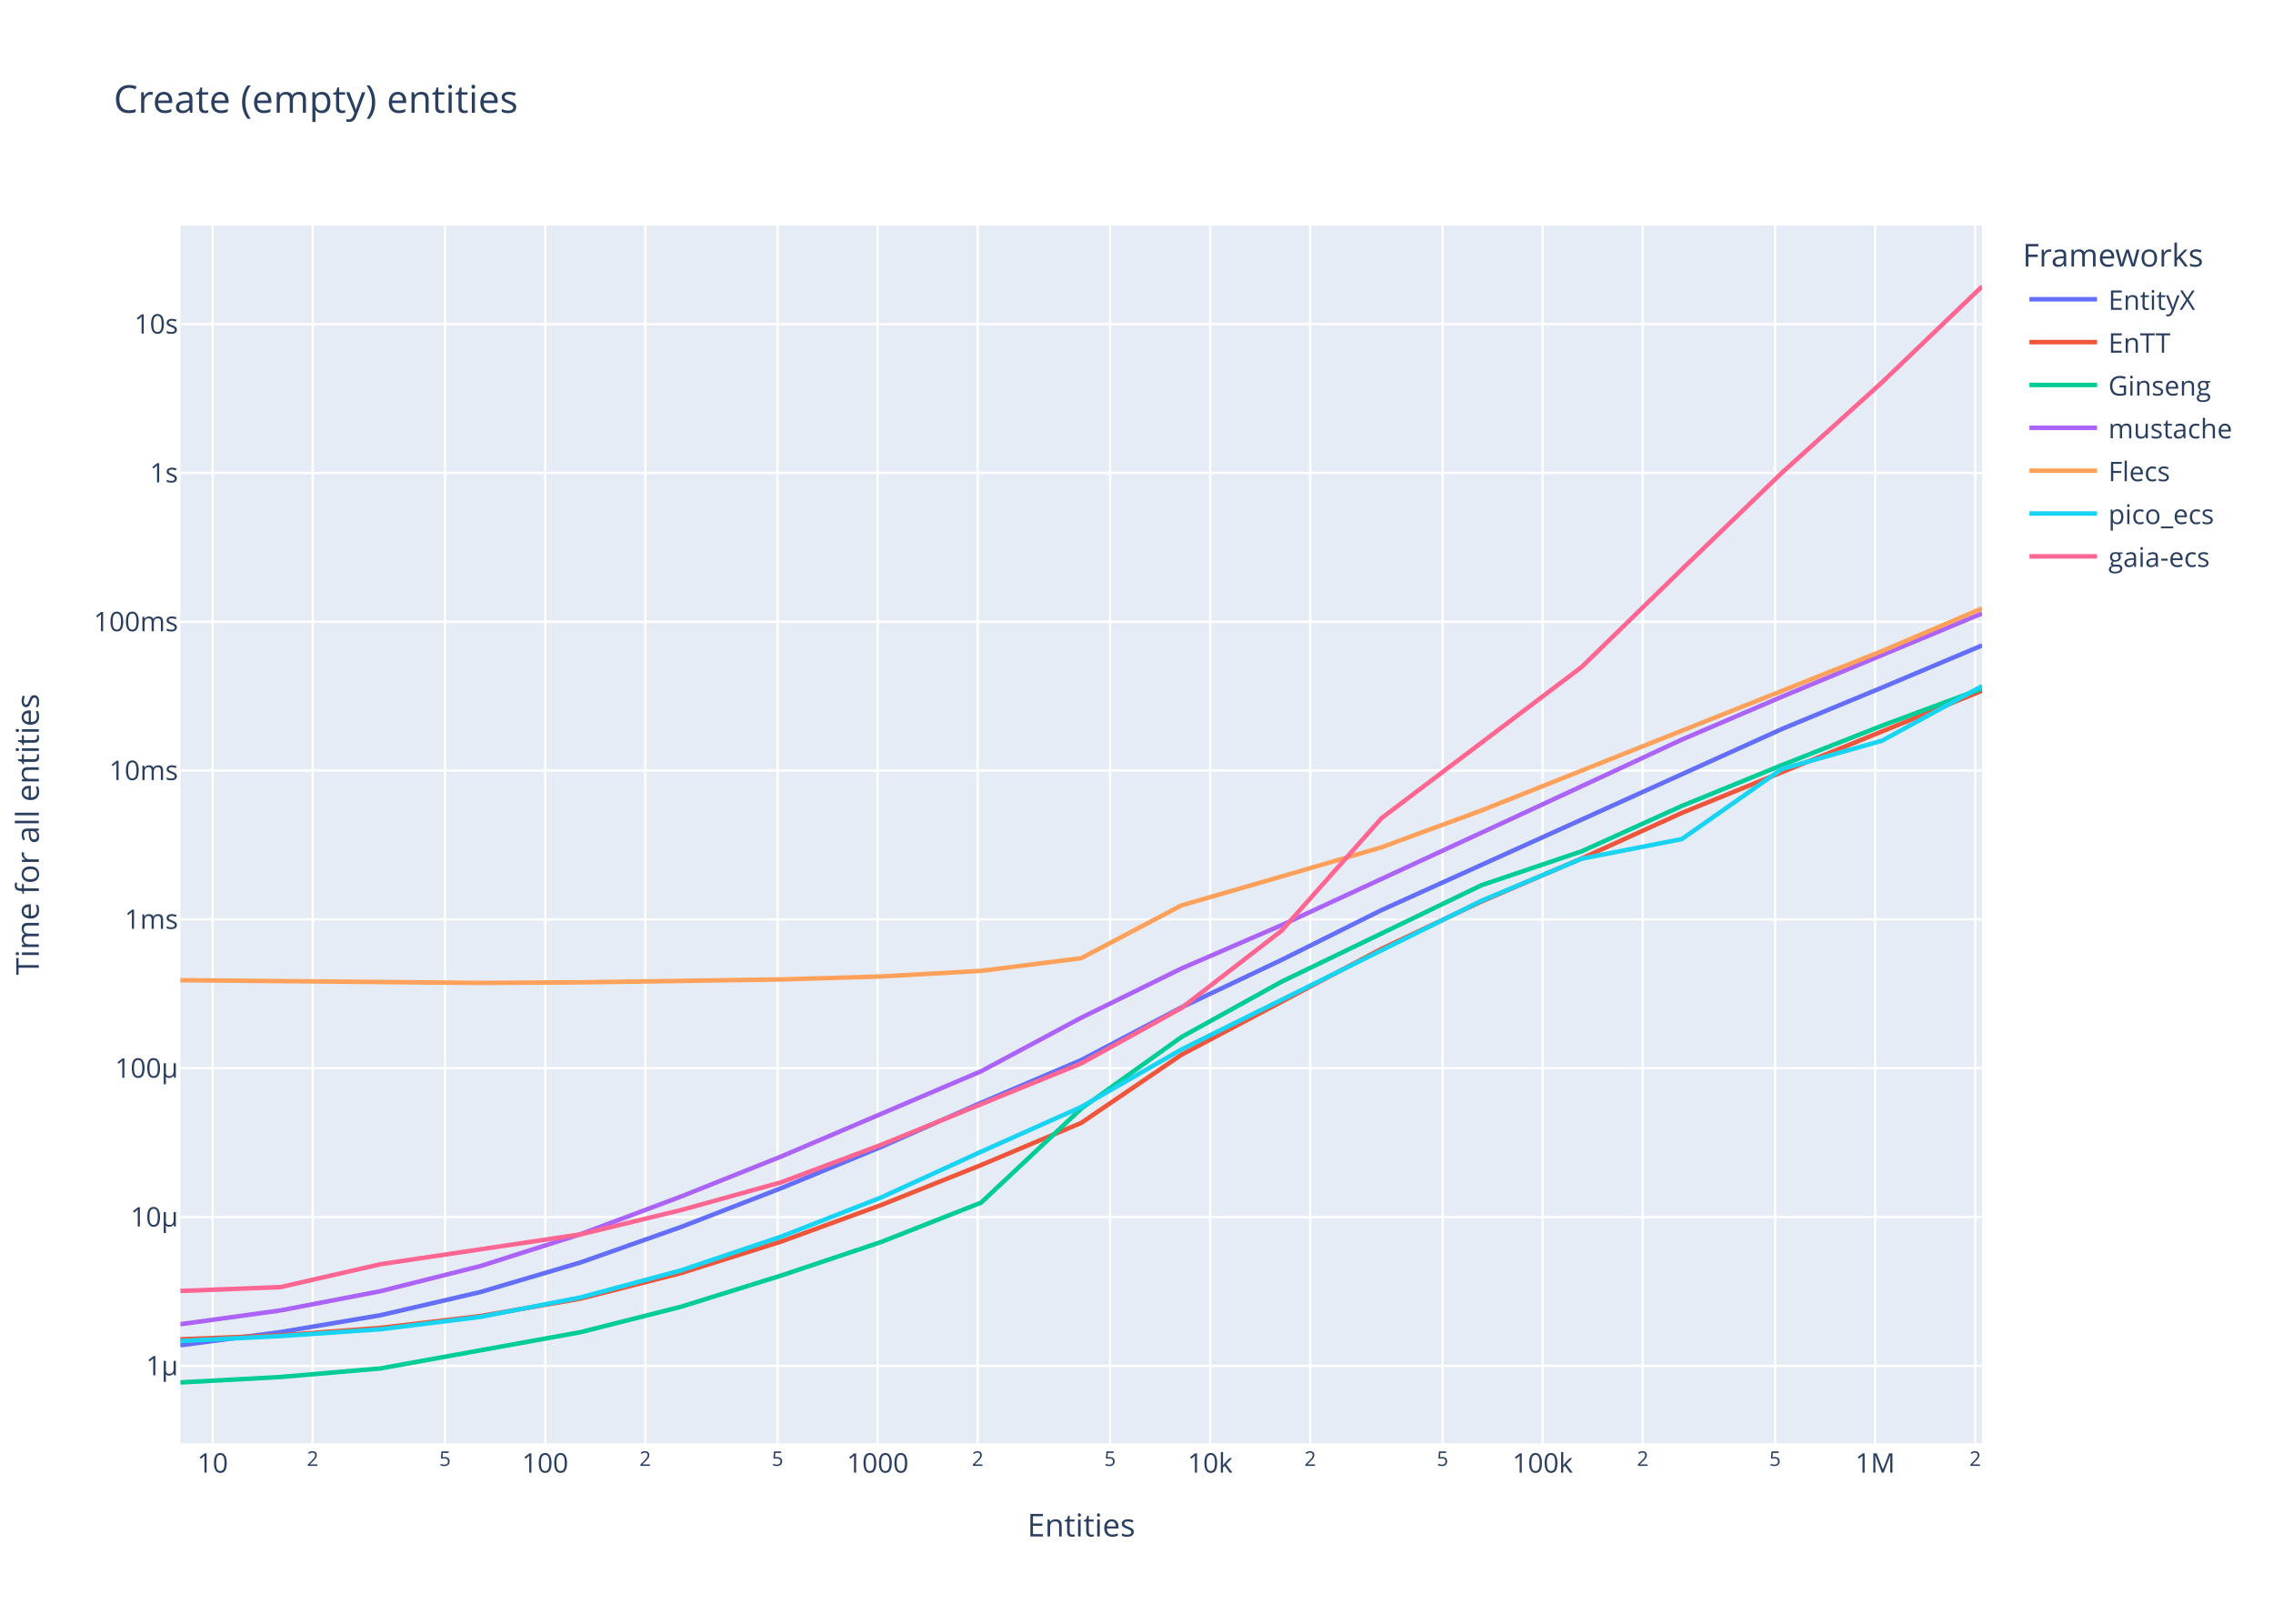
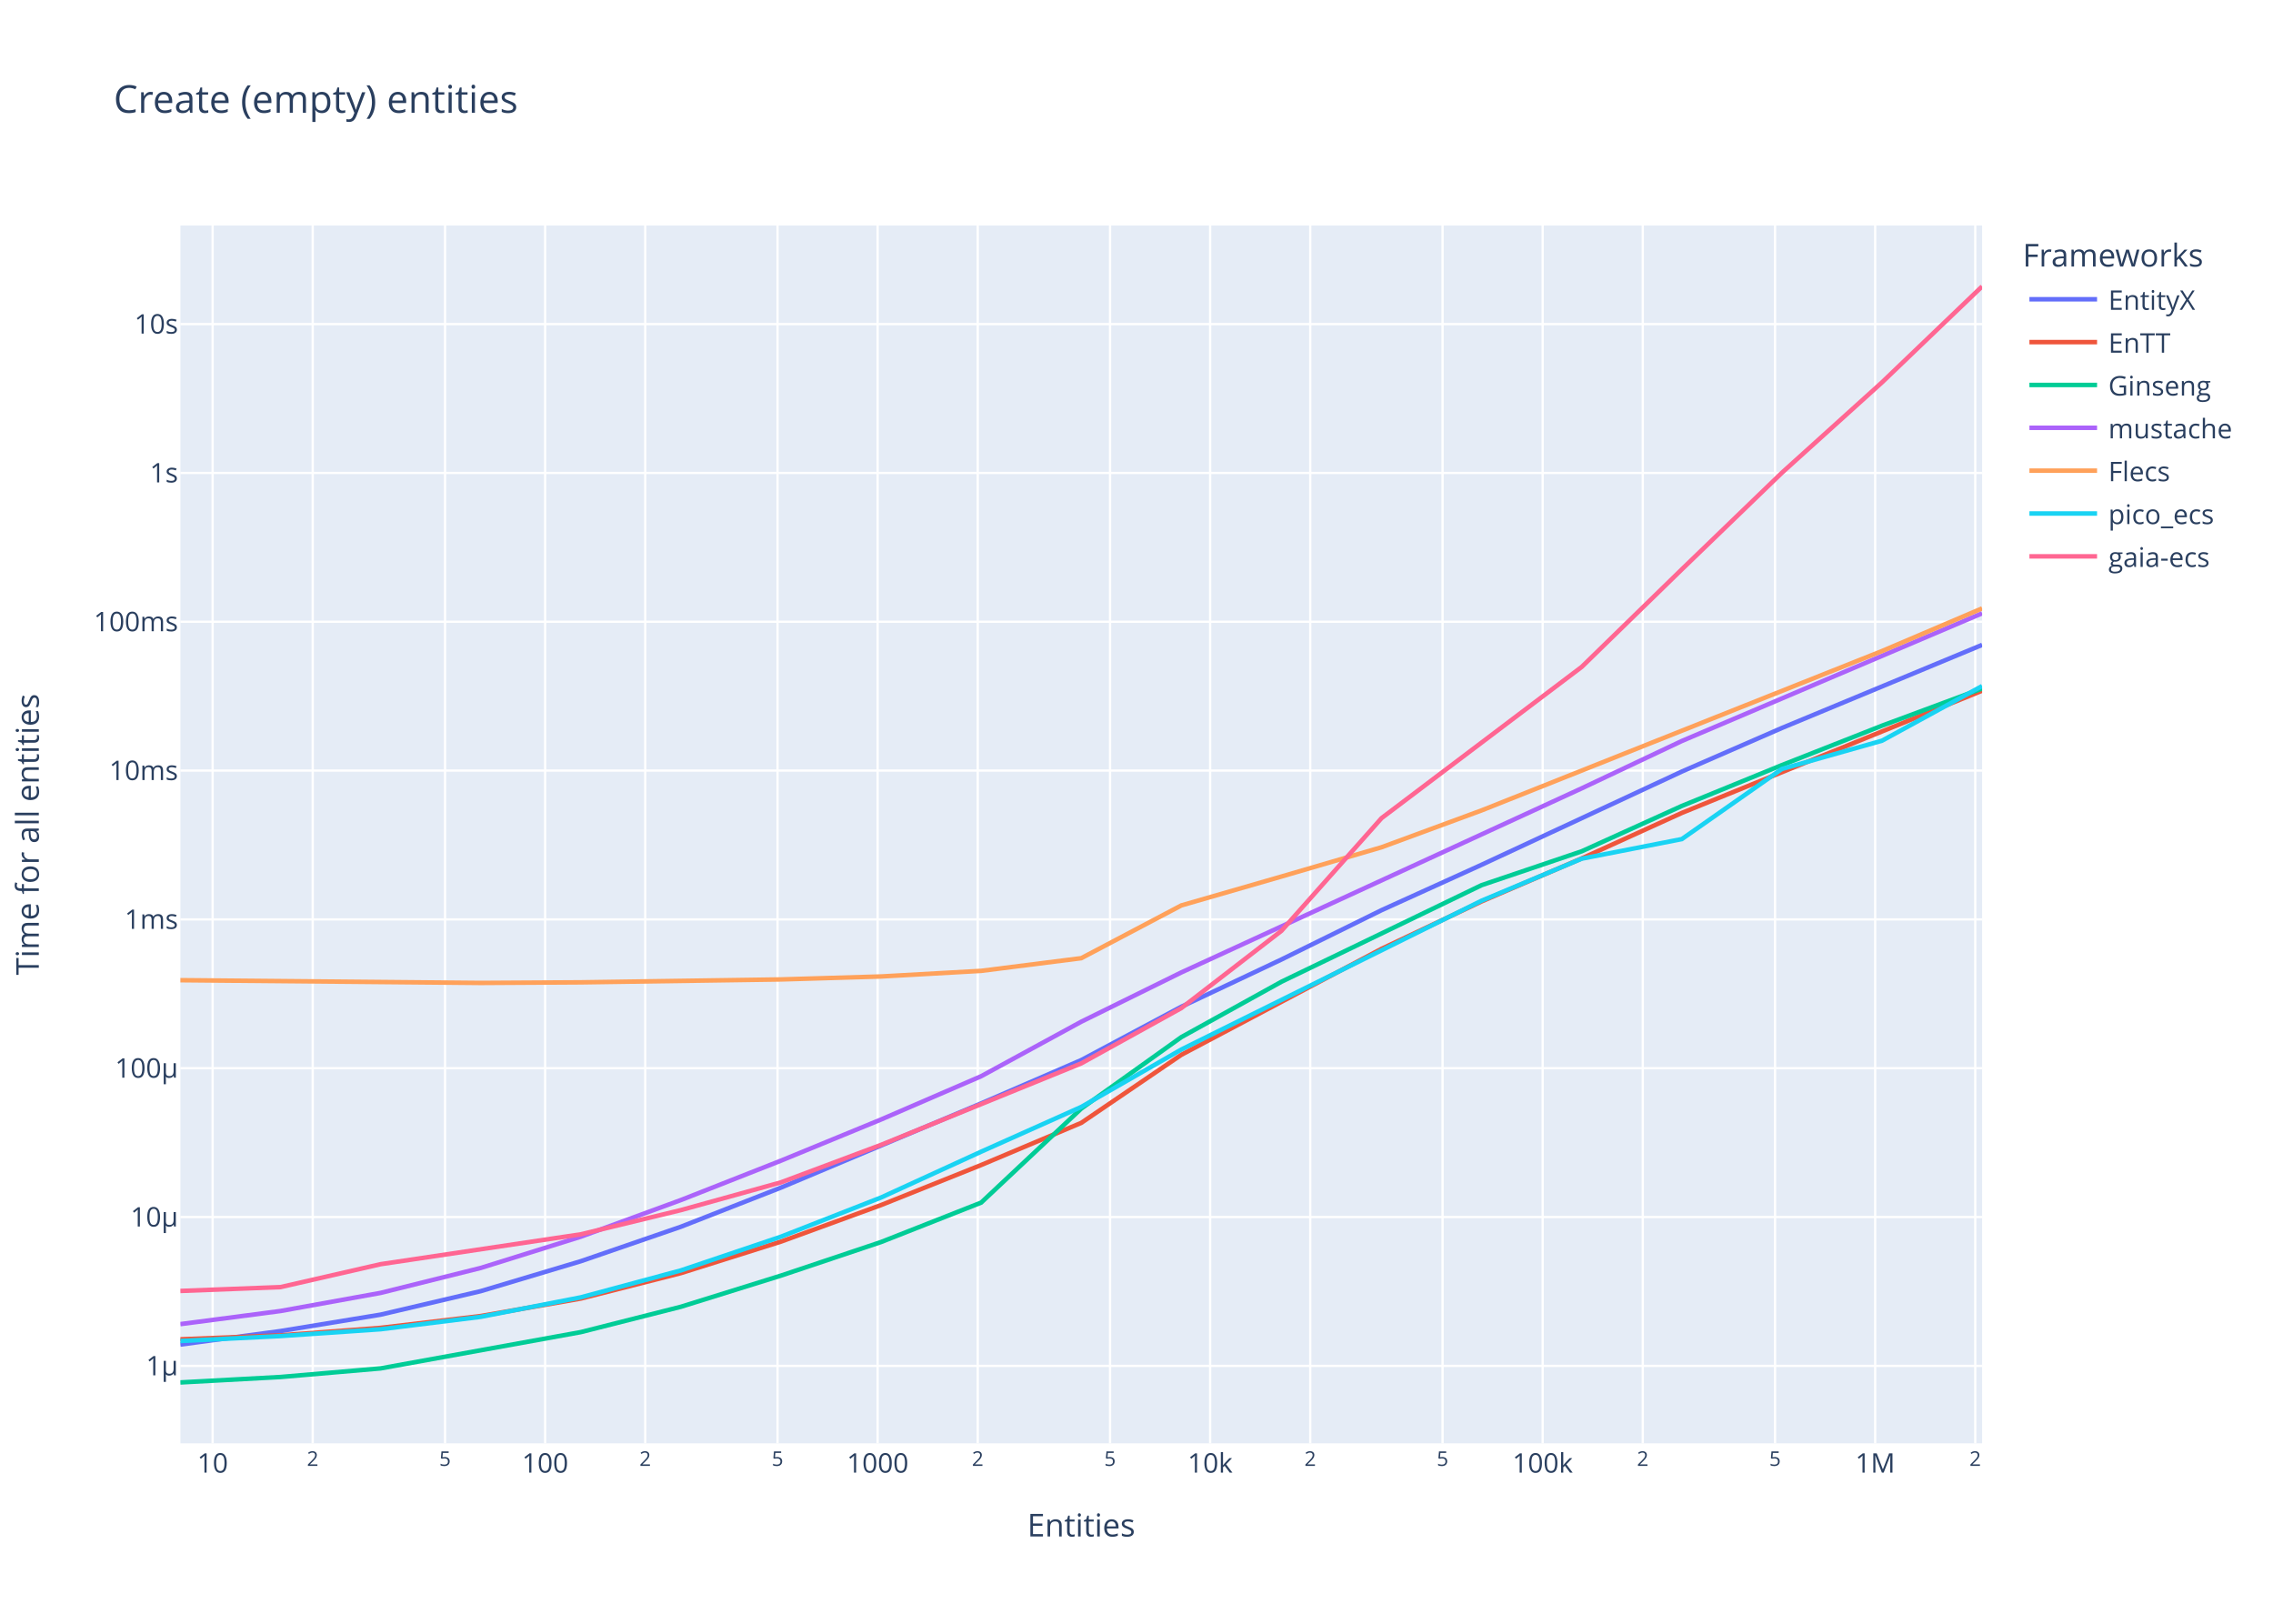
<svg xmlns="http://www.w3.org/2000/svg" class="main-svg" width="1008" height="720" style="" viewBox="0 0 1008 720">
  <rect x="0" y="0" width="1008" height="720" style="fill: rgb(255, 255, 255); fill-opacity: 1;" />
-   <defs id="defs-3a4ec4">
+   <defs id="defs-411109">
    <g class="clips">
-       <clipPath id="clip3a4ec4xyplot" class="plotclip">
+       <clipPath id="clip411109xyplot" class="plotclip">
        <rect width="799" height="540" />
      </clipPath>
-       <clipPath class="axesclip" id="clip3a4ec4x">
+       <clipPath class="axesclip" id="clip411109x">
        <rect x="80" y="0" width="799" height="720" />
      </clipPath>
-       <clipPath class="axesclip" id="clip3a4ec4y">
+       <clipPath class="axesclip" id="clip411109y">
        <rect x="0" y="100" width="1008" height="540" />
      </clipPath>
-       <clipPath class="axesclip" id="clip3a4ec4xy">
+       <clipPath class="axesclip" id="clip411109xy">
        <rect x="80" y="100" width="799" height="540" />
      </clipPath>
    </g>
    <g class="gradients" />
    <g class="patterns" />
  </defs>
  <g class="bglayer">
    <rect class="bg" x="80" y="100" width="799" height="540" style="fill: rgb(229, 236, 246); fill-opacity: 1; stroke-width: 0;" />
  </g>
  <g class="layer-below">
    <g class="imagelayer" />
    <g class="shapelayer" />
  </g>
  <g class="cartesianlayer">
    <g class="subplot xy">
      <g class="layer-subplot">
        <g class="shapelayer" />
        <g class="imagelayer" />
      </g>
      <g class="minor-gridlayer">
        <g class="x" />
        <g class="y" />
      </g>
      <g class="gridlayer">
        <g class="x">
          <path class="xgrid crisp" transform="translate(94.29,0)" d="M0,100v540" style="stroke: rgb(255, 255, 255); stroke-opacity: 1; stroke-width: 1px;" />
          <path class="xgrid crisp" transform="translate(138.68,0)" d="M0,100v540" style="stroke: rgb(255, 255, 255); stroke-opacity: 1; stroke-width: 1px;" />
          <path class="xgrid crisp" transform="translate(197.36,0)" d="M0,100v540" style="stroke: rgb(255, 255, 255); stroke-opacity: 1; stroke-width: 1px;" />
          <path class="xgrid crisp" transform="translate(241.75,0)" d="M0,100v540" style="stroke: rgb(255, 255, 255); stroke-opacity: 1; stroke-width: 1px;" />
          <path class="xgrid crisp" transform="translate(286.14,0)" d="M0,100v540" style="stroke: rgb(255, 255, 255); stroke-opacity: 1; stroke-width: 1px;" />
          <path class="xgrid crisp" transform="translate(344.81,0)" d="M0,100v540" style="stroke: rgb(255, 255, 255); stroke-opacity: 1; stroke-width: 1px;" />
          <path class="xgrid crisp" transform="translate(389.2,0)" d="M0,100v540" style="stroke: rgb(255, 255, 255); stroke-opacity: 1; stroke-width: 1px;" />
          <path class="xgrid crisp" transform="translate(433.59,0)" d="M0,100v540" style="stroke: rgb(255, 255, 255); stroke-opacity: 1; stroke-width: 1px;" />
          <path class="xgrid crisp" transform="translate(492.27,0)" d="M0,100v540" style="stroke: rgb(255, 255, 255); stroke-opacity: 1; stroke-width: 1px;" />
          <path class="xgrid crisp" transform="translate(536.66,0)" d="M0,100v540" style="stroke: rgb(255, 255, 255); stroke-opacity: 1; stroke-width: 1px;" />
          <path class="xgrid crisp" transform="translate(581.05,0)" d="M0,100v540" style="stroke: rgb(255, 255, 255); stroke-opacity: 1; stroke-width: 1px;" />
          <path class="xgrid crisp" transform="translate(639.73,0)" d="M0,100v540" style="stroke: rgb(255, 255, 255); stroke-opacity: 1; stroke-width: 1px;" />
          <path class="xgrid crisp" transform="translate(684.12,0)" d="M0,100v540" style="stroke: rgb(255, 255, 255); stroke-opacity: 1; stroke-width: 1px;" />
          <path class="xgrid crisp" transform="translate(728.51,0)" d="M0,100v540" style="stroke: rgb(255, 255, 255); stroke-opacity: 1; stroke-width: 1px;" />
          <path class="xgrid crisp" transform="translate(787.18,0)" d="M0,100v540" style="stroke: rgb(255, 255, 255); stroke-opacity: 1; stroke-width: 1px;" />
          <path class="xgrid crisp" transform="translate(831.57,0)" d="M0,100v540" style="stroke: rgb(255, 255, 255); stroke-opacity: 1; stroke-width: 1px;" />
          <path class="xgrid crisp" transform="translate(875.96,0)" d="M0,100v540" style="stroke: rgb(255, 255, 255); stroke-opacity: 1; stroke-width: 1px;" />
        </g>
        <g class="y">
          <path class="ygrid crisp" transform="translate(0,605.66)" d="M80,0h799" style="stroke: rgb(255, 255, 255); stroke-opacity: 1; stroke-width: 1px;" />
          <path class="ygrid crisp" transform="translate(0,539.67)" d="M80,0h799" style="stroke: rgb(255, 255, 255); stroke-opacity: 1; stroke-width: 1px;" />
          <path class="ygrid crisp" transform="translate(0,473.67)" d="M80,0h799" style="stroke: rgb(255, 255, 255); stroke-opacity: 1; stroke-width: 1px;" />
          <path class="ygrid crisp" transform="translate(0,407.68)" d="M80,0h799" style="stroke: rgb(255, 255, 255); stroke-opacity: 1; stroke-width: 1px;" />
          <path class="ygrid crisp" transform="translate(0,341.69)" d="M80,0h799" style="stroke: rgb(255, 255, 255); stroke-opacity: 1; stroke-width: 1px;" />
          <path class="ygrid crisp" transform="translate(0,275.7)" d="M80,0h799" style="stroke: rgb(255, 255, 255); stroke-opacity: 1; stroke-width: 1px;" />
          <path class="ygrid crisp" transform="translate(0,209.71)" d="M80,0h799" style="stroke: rgb(255, 255, 255); stroke-opacity: 1; stroke-width: 1px;" />
          <path class="ygrid crisp" transform="translate(0,143.72)" d="M80,0h799" style="stroke: rgb(255, 255, 255); stroke-opacity: 1; stroke-width: 1px;" />
        </g>
      </g>
      <g class="zerolinelayer" />
      <path class="xlines-below" />
      <path class="ylines-below" />
      <g class="overlines-below" />
      <g class="xaxislayer-below" />
      <g class="yaxislayer-below" />
      <g class="overaxes-below" />
-       <g class="plot" transform="translate(80,100)" clip-path="url(#clip3a4ec4xyplot)">
+       <g class="plot" transform="translate(80,100)" clip-path="url(#clip411109xyplot)">
        <g class="scatterlayer mlayer">
-           <g class="trace scatter trace515e4f" style="stroke-miterlimit: 2; opacity: 1;">
-             <g class="fills" />
-             <g class="errorbars" />
-             <g class="lines">
-               <path class="js-line" d="M0,496.51L44.39,490.67L88.78,483.19L133.17,472.88L177.56,459.76L221.94,444.1L266.33,426.89L310.72,408.57L355.11,388.98L399.5,370.06L443.89,346.71L488.28,325.67L532.67,303.55L710.22,223.25L754.61,204.88L799,186.18" style="vector-effect: none; fill: none; stroke: rgb(99, 110, 250); stroke-opacity: 1; stroke-width: 2px; opacity: 1;" />
-             </g>
-             <g class="points" />
-             <g class="text" />
-           </g>
-           <g class="trace scatter tracee8539f" style="stroke-miterlimit: 2; opacity: 1;">
+           <g class="trace scatter trace100950" style="stroke-miterlimit: 2; opacity: 1;">
+             <g class="fills" />
+             <g class="errorbars" />
+             <g class="lines">
+               <path class="js-line" d="M0,496.2L44.39,490.22L88.78,482.94L133.17,472.53L177.56,459.25L221.94,443.97L266.33,426.61L355.11,389.27L399.5,370.07L443.89,346.4L488.28,325.46L532.67,303.59L577.06,283.45L665.83,242.13L710.22,222.8L799,185.96" style="vector-effect: none; fill: none; stroke: rgb(99, 110, 250); stroke-opacity: 1; stroke-width: 2px; opacity: 1;" />
+             </g>
+             <g class="points" />
+             <g class="text" />
+           </g>
+           <g class="trace scatter tracee80607" style="stroke-miterlimit: 2; opacity: 1;">
            <g class="fills" />
            <g class="errorbars" />
            <g class="lines">
              <path class="js-line" d="M0,493.88L44.39,492.12L88.78,488.8L133.17,483.55L177.56,475.81L221.94,464.53L266.33,450.56L310.72,434.35L355.11,416.59L399.5,397.91L443.89,367.72L532.67,320.73L577.06,299.7L621.44,280.64L665.83,260.47L799,206.27" style="vector-effect: none; fill: none; stroke: rgb(239, 85, 59); stroke-opacity: 1; stroke-width: 2px; opacity: 1;" />
            </g>
            <g class="points" />
            <g class="text" />
          </g>
-           <g class="trace scatter trace3eebcf" style="stroke-miterlimit: 2; opacity: 1;">
+           <g class="trace scatter trace37cadf" style="stroke-miterlimit: 2; opacity: 1;">
            <g class="fills" />
            <g class="errorbars" />
            <g class="lines">
              <path class="js-line" d="M0,513L44.39,510.59L88.78,506.77L177.56,490.69L221.94,479.45L266.33,465.63L310.72,450.74L355.11,433.26L399.5,391.57L443.89,359.88L488.28,335.33L577.06,292.49L621.44,277.48L665.83,257.38L710.22,239.26L754.61,221.78L799,205.3" style="vector-effect: none; fill: none; stroke: rgb(0, 204, 150); stroke-opacity: 1; stroke-width: 2px; opacity: 1;" />
            </g>
            <g class="points" />
            <g class="text" />
          </g>
-           <g class="trace scatter trace97cc66" style="stroke-miterlimit: 2; opacity: 1;">
-             <g class="fills" />
-             <g class="errorbars" />
-             <g class="lines">
-               <path class="js-line" d="M0,487.19L44.39,481.06L88.78,472.53L133.17,461.36L177.56,447.22L221.94,430.59L266.33,412.85L355.11,375L399.5,351.28L443.89,329.47L488.28,310.25L577.06,269.19L621.44,248.61L665.83,227.96L710.22,208.93L799,171.99" style="vector-effect: none; fill: none; stroke: rgb(171, 99, 250); stroke-opacity: 1; stroke-width: 2px; opacity: 1;" />
-             </g>
-             <g class="points" />
-             <g class="text" />
-           </g>
-           <g class="trace scatter trace8393b8" style="stroke-miterlimit: 2; opacity: 1;">
+           <g class="trace scatter trace3dfb34" style="stroke-miterlimit: 2; opacity: 1;">
+             <g class="fills" />
+             <g class="errorbars" />
+             <g class="lines">
+               <path class="js-line" d="M0,487.14L44.39,481.33L88.78,473.3L133.17,462.24L177.56,448.38L221.94,432.13L266.33,414.66L310.72,396.41L355.11,377.22L399.5,353.05L443.89,331.19L621.44,249.56L665.83,228.58L799,171.95" style="vector-effect: none; fill: none; stroke: rgb(171, 99, 250); stroke-opacity: 1; stroke-width: 2px; opacity: 1;" />
+             </g>
+             <g class="points" />
+             <g class="text" />
+           </g>
+           <g class="trace scatter trace918636" style="stroke-miterlimit: 2; opacity: 1;">
            <g class="fills" />
            <g class="errorbars" />
            <g class="lines">
              <path class="js-line" d="M0,334.64L133.17,335.85L177.56,335.59L266.33,334.3L310.72,332.99L355.11,330.5L399.5,324.88L443.89,301.48L488.28,288.67L532.67,275.69L577.06,259.34L754.61,188.69L799,169.77" style="vector-effect: none; fill: none; stroke: rgb(255, 161, 90); stroke-opacity: 1; stroke-width: 2px; opacity: 1;" />
            </g>
            <g class="points" />
            <g class="text" />
          </g>
-           <g class="trace scatter traceb7deef" style="stroke-miterlimit: 2; opacity: 1;">
+           <g class="trace scatter trace8c8e79" style="stroke-miterlimit: 2; opacity: 1;">
            <g class="fills" />
            <g class="errorbars" />
            <g class="lines">
              <path class="js-line" d="M0,494.62L44.39,492.44L88.78,489.41L133.17,483.91L177.56,475.27L221.94,463.33L266.33,448.37L310.72,431L355.11,410.68L399.5,390.84L443.89,365.37L577.06,299.38L621.44,280.76L665.83,272.07L710.22,240.98L754.61,228.44L799,204.21" style="vector-effect: none; fill: none; stroke: rgb(25, 211, 243); stroke-opacity: 1; stroke-width: 2px; opacity: 1;" />
            </g>
            <g class="points" />
            <g class="text" />
          </g>
-           <g class="trace scatter trace3a785d" style="stroke-miterlimit: 2; opacity: 1;">
+           <g class="trace scatter trace169ad9" style="stroke-miterlimit: 2; opacity: 1;">
            <g class="fills" />
            <g class="errorbars" />
            <g class="lines">
              <path class="js-line" d="M0,472.43L44.39,470.73L88.78,460.57L177.56,447.32L221.94,436.59L266.33,424.28L310.72,407.66L399.5,371.53L443.89,347L488.28,312.75L532.67,262.78L621.44,195.72L665.83,152.47L710.22,109.63L754.61,69.55L799,27" style="vector-effect: none; fill: none; stroke: rgb(255, 102, 146); stroke-opacity: 1; stroke-width: 2px; opacity: 1;" />
            </g>
            <g class="points" />
            <g class="text" />
          </g>
        </g>
      </g>
      <g class="overplot" />
      <path class="xlines-above crisp" d="M0,0" style="fill: none;" />
      <path class="ylines-above crisp" d="M0,0" style="fill: none;" />
      <g class="overlines-above" />
      <g class="xaxislayer-above">
        <g class="xtick">
          <text text-anchor="middle" x="0" y="653" transform="translate(94.29,0)" style="font-family: 'Open Sans', verdana, arial, sans-serif; font-size: 12px; fill: rgb(42, 63, 95); fill-opacity: 1; white-space: pre; opacity: 1;">10</text>
        </g>
        <g class="xtick">
          <text text-anchor="middle" x="0" y="650" style="font-family: 'Open Sans', verdana, arial, sans-serif; font-size: 9px; fill: rgb(42, 63, 95); fill-opacity: 1; white-space: pre; opacity: 1;" transform="translate(138.68,0)">2</text>
        </g>
        <g class="xtick">
          <text text-anchor="middle" x="0" y="650" style="font-family: 'Open Sans', verdana, arial, sans-serif; font-size: 9px; fill: rgb(42, 63, 95); fill-opacity: 1; white-space: pre; opacity: 1;" transform="translate(197.36,0)">5</text>
        </g>
        <g class="xtick">
          <text text-anchor="middle" x="0" y="653" style="font-family: 'Open Sans', verdana, arial, sans-serif; font-size: 12px; fill: rgb(42, 63, 95); fill-opacity: 1; white-space: pre; opacity: 1;" transform="translate(241.75,0)">100</text>
        </g>
        <g class="xtick">
          <text text-anchor="middle" x="0" y="650" style="font-family: 'Open Sans', verdana, arial, sans-serif; font-size: 9px; fill: rgb(42, 63, 95); fill-opacity: 1; white-space: pre; opacity: 1;" transform="translate(286.14,0)">2</text>
        </g>
        <g class="xtick">
          <text text-anchor="middle" x="0" y="650" style="font-family: 'Open Sans', verdana, arial, sans-serif; font-size: 9px; fill: rgb(42, 63, 95); fill-opacity: 1; white-space: pre; opacity: 1;" transform="translate(344.81,0)">5</text>
        </g>
        <g class="xtick">
          <text text-anchor="middle" x="0" y="653" style="font-family: 'Open Sans', verdana, arial, sans-serif; font-size: 12px; fill: rgb(42, 63, 95); fill-opacity: 1; white-space: pre; opacity: 1;" transform="translate(389.2,0)">1000</text>
        </g>
        <g class="xtick">
          <text text-anchor="middle" x="0" y="650" style="font-family: 'Open Sans', verdana, arial, sans-serif; font-size: 9px; fill: rgb(42, 63, 95); fill-opacity: 1; white-space: pre; opacity: 1;" transform="translate(433.59,0)">2</text>
        </g>
        <g class="xtick">
          <text text-anchor="middle" x="0" y="650" style="font-family: 'Open Sans', verdana, arial, sans-serif; font-size: 9px; fill: rgb(42, 63, 95); fill-opacity: 1; white-space: pre; opacity: 1;" transform="translate(492.27,0)">5</text>
        </g>
        <g class="xtick">
          <text text-anchor="middle" x="0" y="653" style="font-family: 'Open Sans', verdana, arial, sans-serif; font-size: 12px; fill: rgb(42, 63, 95); fill-opacity: 1; white-space: pre; opacity: 1;" transform="translate(536.66,0)">10k</text>
        </g>
        <g class="xtick">
          <text text-anchor="middle" x="0" y="650" style="font-family: 'Open Sans', verdana, arial, sans-serif; font-size: 9px; fill: rgb(42, 63, 95); fill-opacity: 1; white-space: pre; opacity: 1;" transform="translate(581.05,0)">2</text>
        </g>
        <g class="xtick">
          <text text-anchor="middle" x="0" y="650" style="font-family: 'Open Sans', verdana, arial, sans-serif; font-size: 9px; fill: rgb(42, 63, 95); fill-opacity: 1; white-space: pre; opacity: 1;" transform="translate(639.73,0)">5</text>
        </g>
        <g class="xtick">
          <text text-anchor="middle" x="0" y="653" style="font-family: 'Open Sans', verdana, arial, sans-serif; font-size: 12px; fill: rgb(42, 63, 95); fill-opacity: 1; white-space: pre; opacity: 1;" transform="translate(684.12,0)">100k</text>
        </g>
        <g class="xtick">
          <text text-anchor="middle" x="0" y="650" style="font-family: 'Open Sans', verdana, arial, sans-serif; font-size: 9px; fill: rgb(42, 63, 95); fill-opacity: 1; white-space: pre; opacity: 1;" transform="translate(728.51,0)">2</text>
        </g>
        <g class="xtick">
          <text text-anchor="middle" x="0" y="650" style="font-family: 'Open Sans', verdana, arial, sans-serif; font-size: 9px; fill: rgb(42, 63, 95); fill-opacity: 1; white-space: pre; opacity: 1;" transform="translate(787.18,0)">5</text>
        </g>
        <g class="xtick">
          <text text-anchor="middle" x="0" y="653" style="font-family: 'Open Sans', verdana, arial, sans-serif; font-size: 12px; fill: rgb(42, 63, 95); fill-opacity: 1; white-space: pre; opacity: 1;" transform="translate(831.57,0)">1M</text>
        </g>
        <g class="xtick">
          <text text-anchor="middle" x="0" y="650" style="font-family: 'Open Sans', verdana, arial, sans-serif; font-size: 9px; fill: rgb(42, 63, 95); fill-opacity: 1; white-space: pre; opacity: 1;" transform="translate(875.96,0)">2</text>
        </g>
      </g>
      <g class="yaxislayer-above">
        <g class="ytick">
          <text text-anchor="end" x="79" y="4.2" transform="translate(0,605.66)" style="font-family: 'Open Sans', verdana, arial, sans-serif; font-size: 12px; fill: rgb(42, 63, 95); fill-opacity: 1; white-space: pre; opacity: 1;">1µ</text>
        </g>
        <g class="ytick">
          <text text-anchor="end" x="79" y="4.2" style="font-family: 'Open Sans', verdana, arial, sans-serif; font-size: 12px; fill: rgb(42, 63, 95); fill-opacity: 1; white-space: pre; opacity: 1;" transform="translate(0,539.67)">10µ</text>
        </g>
        <g class="ytick">
          <text text-anchor="end" x="79" y="4.2" style="font-family: 'Open Sans', verdana, arial, sans-serif; font-size: 12px; fill: rgb(42, 63, 95); fill-opacity: 1; white-space: pre; opacity: 1;" transform="translate(0,473.67)">100µ</text>
        </g>
        <g class="ytick">
          <text text-anchor="end" x="79" y="4.2" style="font-family: 'Open Sans', verdana, arial, sans-serif; font-size: 12px; fill: rgb(42, 63, 95); fill-opacity: 1; white-space: pre; opacity: 1;" transform="translate(0,407.68)">1ms</text>
        </g>
        <g class="ytick">
          <text text-anchor="end" x="79" y="4.2" style="font-family: 'Open Sans', verdana, arial, sans-serif; font-size: 12px; fill: rgb(42, 63, 95); fill-opacity: 1; white-space: pre; opacity: 1;" transform="translate(0,341.69)">10ms</text>
        </g>
        <g class="ytick">
          <text text-anchor="end" x="79" y="4.2" style="font-family: 'Open Sans', verdana, arial, sans-serif; font-size: 12px; fill: rgb(42, 63, 95); fill-opacity: 1; white-space: pre; opacity: 1;" transform="translate(0,275.7)">100ms</text>
        </g>
        <g class="ytick">
          <text text-anchor="end" x="79" y="4.2" style="font-family: 'Open Sans', verdana, arial, sans-serif; font-size: 12px; fill: rgb(42, 63, 95); fill-opacity: 1; white-space: pre; opacity: 1;" transform="translate(0,209.71)">1s</text>
        </g>
        <g class="ytick">
          <text text-anchor="end" x="79" y="4.2" style="font-family: 'Open Sans', verdana, arial, sans-serif; font-size: 12px; fill: rgb(42, 63, 95); fill-opacity: 1; white-space: pre; opacity: 1;" transform="translate(0,143.72)">10s</text>
        </g>
      </g>
      <g class="overaxes-above" />
    </g>
  </g>
  <g class="polarlayer" />
  <g class="smithlayer" />
  <g class="ternarylayer" />
  <g class="geolayer" />
  <g class="funnelarealayer" />
  <g class="pielayer" />
  <g class="iciclelayer" />
  <g class="treemaplayer" />
  <g class="sunburstlayer" />
  <g class="glimages" />
-   <defs id="topdefs-3a4ec4">
+   <defs id="topdefs-411109">
    <g class="clips" />
-     <clipPath id="legend3a4ec4">
+     <clipPath id="legend411109">
      <rect width="101" height="162" x="0" y="0" />
    </clipPath>
  </defs>
  <g class="layer-above">
    <g class="imagelayer" />
    <g class="shapelayer" />
  </g>
  <g class="infolayer">
    <g class="legend" pointer-events="all" transform="translate(894.98,100)">
      <rect class="bg" shape-rendering="crispEdges" width="101" height="162" x="0" y="0" style="stroke: rgb(68, 68, 68); stroke-opacity: 1; fill: rgb(255, 255, 255); fill-opacity: 1; stroke-width: 0px;" />
-       <g class="scrollbox" transform="" clip-path="url(#legend3a4ec4)">
+       <g class="scrollbox" transform="" clip-path="url(#legend411109)">
        <text class="legendtitletext" text-anchor="start" x="2" y="18.2" style="font-family: 'Open Sans', verdana, arial, sans-serif; font-size: 14px; fill: rgb(42, 63, 95); fill-opacity: 1; white-space: pre;">Frameworks</text>
        <g class="groups" transform="">
          <g class="traces" transform="translate(0,32.7)" style="opacity: 1;">
            <text class="legendtext" text-anchor="start" x="40" y="4.68" style="font-family: 'Open Sans', verdana, arial, sans-serif; font-size: 12px; fill: rgb(42, 63, 95); fill-opacity: 1; white-space: pre;">EntityX</text>
            <g class="layers" style="opacity: 1;">
              <g class="legendfill" />
              <g class="legendlines">
                <path class="js-line" d="M5,0h30" style="fill: none; stroke: rgb(99, 110, 250); stroke-opacity: 1; stroke-width: 2px;" />
              </g>
              <g class="legendsymbols">
                <g class="legendpoints" />
              </g>
            </g>
            <rect class="legendtoggle" x="0" y="-9.5" width="95.25" height="19" style="fill: rgb(0, 0, 0); fill-opacity: 0;" />
          </g>
        </g>
        <g class="groups" transform="">
          <g class="traces" transform="translate(0,51.7)" style="opacity: 1;">
            <text class="legendtext" text-anchor="start" x="40" y="4.68" style="font-family: 'Open Sans', verdana, arial, sans-serif; font-size: 12px; fill: rgb(42, 63, 95); fill-opacity: 1; white-space: pre;">EnTT</text>
            <g class="layers" style="opacity: 1;">
              <g class="legendfill" />
              <g class="legendlines">
                <path class="js-line" d="M5,0h30" style="fill: none; stroke: rgb(239, 85, 59); stroke-opacity: 1; stroke-width: 2px;" />
              </g>
              <g class="legendsymbols">
                <g class="legendpoints" />
              </g>
            </g>
            <rect class="legendtoggle" x="0" y="-9.5" width="95.25" height="19" style="fill: rgb(0, 0, 0); fill-opacity: 0;" />
          </g>
        </g>
        <g class="groups" transform="">
          <g class="traces" transform="translate(0,70.7)" style="opacity: 1;">
            <text class="legendtext" text-anchor="start" x="40" y="4.68" style="font-family: 'Open Sans', verdana, arial, sans-serif; font-size: 12px; fill: rgb(42, 63, 95); fill-opacity: 1; white-space: pre;">Ginseng</text>
            <g class="layers" style="opacity: 1;">
              <g class="legendfill" />
              <g class="legendlines">
                <path class="js-line" d="M5,0h30" style="fill: none; stroke: rgb(0, 204, 150); stroke-opacity: 1; stroke-width: 2px;" />
              </g>
              <g class="legendsymbols">
                <g class="legendpoints" />
              </g>
            </g>
            <rect class="legendtoggle" x="0" y="-9.5" width="95.25" height="19" style="fill: rgb(0, 0, 0); fill-opacity: 0;" />
          </g>
        </g>
        <g class="groups" transform="">
          <g class="traces" transform="translate(0,89.7)" style="opacity: 1;">
            <text class="legendtext" text-anchor="start" x="40" y="4.68" style="font-family: 'Open Sans', verdana, arial, sans-serif; font-size: 12px; fill: rgb(42, 63, 95); fill-opacity: 1; white-space: pre;">mustache</text>
            <g class="layers" style="opacity: 1;">
              <g class="legendfill" />
              <g class="legendlines">
                <path class="js-line" d="M5,0h30" style="fill: none; stroke: rgb(171, 99, 250); stroke-opacity: 1; stroke-width: 2px;" />
              </g>
              <g class="legendsymbols">
                <g class="legendpoints" />
              </g>
            </g>
            <rect class="legendtoggle" x="0" y="-9.5" width="95.25" height="19" style="fill: rgb(0, 0, 0); fill-opacity: 0;" />
          </g>
        </g>
        <g class="groups" transform="">
          <g class="traces" transform="translate(0,108.7)" style="opacity: 1;">
            <text class="legendtext" text-anchor="start" x="40" y="4.68" style="font-family: 'Open Sans', verdana, arial, sans-serif; font-size: 12px; fill: rgb(42, 63, 95); fill-opacity: 1; white-space: pre;">Flecs</text>
            <g class="layers" style="opacity: 1;">
              <g class="legendfill" />
              <g class="legendlines">
                <path class="js-line" d="M5,0h30" style="fill: none; stroke: rgb(255, 161, 90); stroke-opacity: 1; stroke-width: 2px;" />
              </g>
              <g class="legendsymbols">
                <g class="legendpoints" />
              </g>
            </g>
            <rect class="legendtoggle" x="0" y="-9.5" width="95.25" height="19" style="fill: rgb(0, 0, 0); fill-opacity: 0;" />
          </g>
        </g>
        <g class="groups" transform="">
          <g class="traces" transform="translate(0,127.7)" style="opacity: 1;">
            <text class="legendtext" text-anchor="start" x="40" y="4.68" style="font-family: 'Open Sans', verdana, arial, sans-serif; font-size: 12px; fill: rgb(42, 63, 95); fill-opacity: 1; white-space: pre;">pico_ecs</text>
            <g class="layers" style="opacity: 1;">
              <g class="legendfill" />
              <g class="legendlines">
                <path class="js-line" d="M5,0h30" style="fill: none; stroke: rgb(25, 211, 243); stroke-opacity: 1; stroke-width: 2px;" />
              </g>
              <g class="legendsymbols">
                <g class="legendpoints" />
              </g>
            </g>
            <rect class="legendtoggle" x="0" y="-9.5" width="95.25" height="19" style="fill: rgb(0, 0, 0); fill-opacity: 0;" />
          </g>
        </g>
        <g class="groups" transform="">
          <g class="traces" transform="translate(0,146.7)" style="opacity: 1;">
            <text class="legendtext" text-anchor="start" x="40" y="4.68" style="font-family: 'Open Sans', verdana, arial, sans-serif; font-size: 12px; fill: rgb(42, 63, 95); fill-opacity: 1; white-space: pre;">gaia-ecs</text>
            <g class="layers" style="opacity: 1;">
              <g class="legendfill" />
              <g class="legendlines">
                <path class="js-line" d="M5,0h30" style="fill: none; stroke: rgb(255, 102, 146); stroke-opacity: 1; stroke-width: 2px;" />
              </g>
              <g class="legendsymbols">
                <g class="legendpoints" />
              </g>
            </g>
            <rect class="legendtoggle" x="0" y="-9.5" width="95.25" height="19" style="fill: rgb(0, 0, 0); fill-opacity: 0;" />
          </g>
        </g>
      </g>
      <rect class="scrollbar" rx="20" ry="3" width="0" height="0" x="0" y="0" style="fill: rgb(128, 139, 164); fill-opacity: 1;" />
    </g>
    <g class="g-gtitle">
      <text class="gtitle" x="50.4" y="50" text-anchor="start" dy="0em" style="font-family: 'Open Sans', verdana, arial, sans-serif; font-size: 17px; fill: rgb(42, 63, 95); opacity: 1; font-weight: normal; white-space: pre;">Create (empty) entities</text>
    </g>
    <g class="g-xtitle">
      <text class="xtitle" x="479.5" y="681.3" text-anchor="middle" style="font-family: 'Open Sans', verdana, arial, sans-serif; font-size: 14px; fill: rgb(42, 63, 95); opacity: 1; font-weight: normal; white-space: pre;">Entities</text>
    </g>
    <g class="g-ytitle">
      <text class="ytitle" transform="rotate(-90,17.21563,370)" x="17.216" y="370" text-anchor="middle" style="font-family: 'Open Sans', verdana, arial, sans-serif; font-size: 14px; fill: rgb(42, 63, 95); opacity: 1; font-weight: normal; white-space: pre;">Time for all entities</text>
    </g>
  </g>
</svg>
